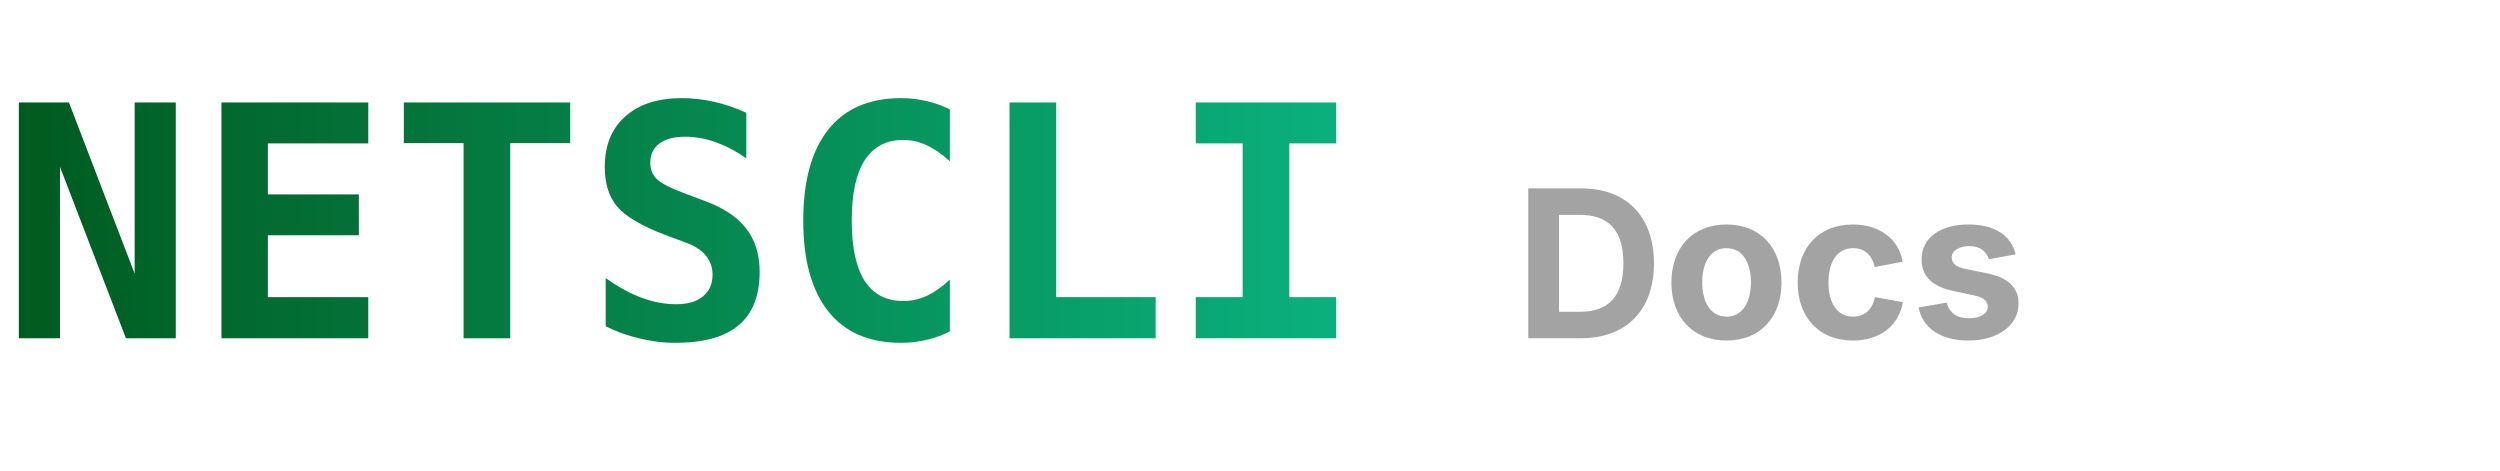
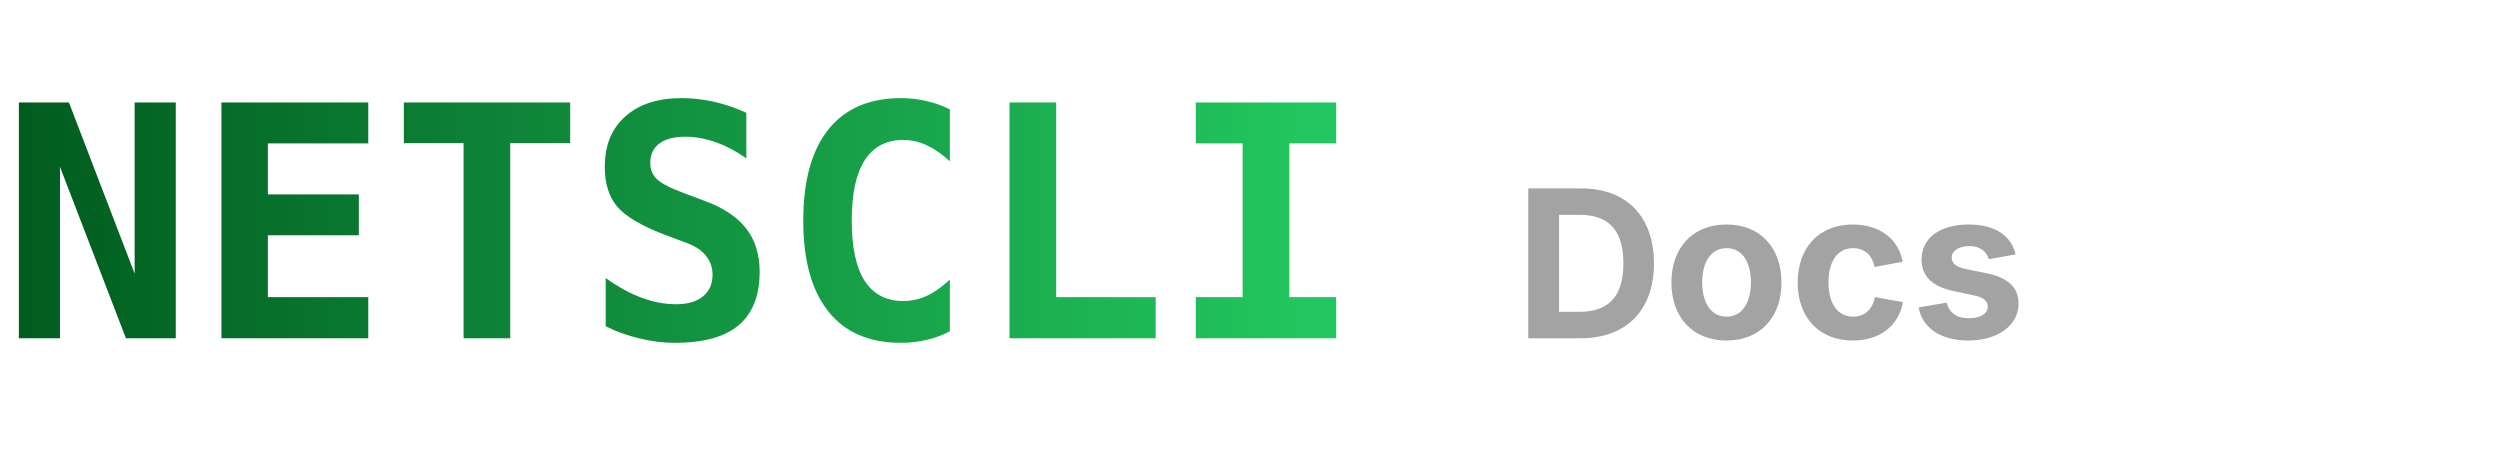
<svg xmlns="http://www.w3.org/2000/svg" width="170" height="32" viewBox="0 0 170 32" role="img" aria-label="NetsCLI Docs">
  <defs>
    <linearGradient id="netscliDocsGradient" x1="0" x2="170" y1="0" y2="0" gradientUnits="userSpaceOnUse">
      <stop offset="0" stop-color="#005a1e" />
-       <stop offset="0.52" stop-color="#0aae7a" />
+       <stop offset="0.52" stop-color="#22c55e" />
      <stop offset="1" stop-color="#1edcff" />
    </linearGradient>
  </defs>
  <text x="0" y="23" fill="url(#netscliDocsGradient)" font-family="ui-monospace, SFMono-Regular, Menlo, Consolas, monospace" font-size="22" font-weight="900" letter-spacing="0">NETSCLI</text>
  <text x="103" y="23" fill="#a3a3a3" font-family="-apple-system, BlinkMacSystemFont, Segoe UI, sans-serif" font-size="14" font-weight="650">Docs</text>
</svg>
